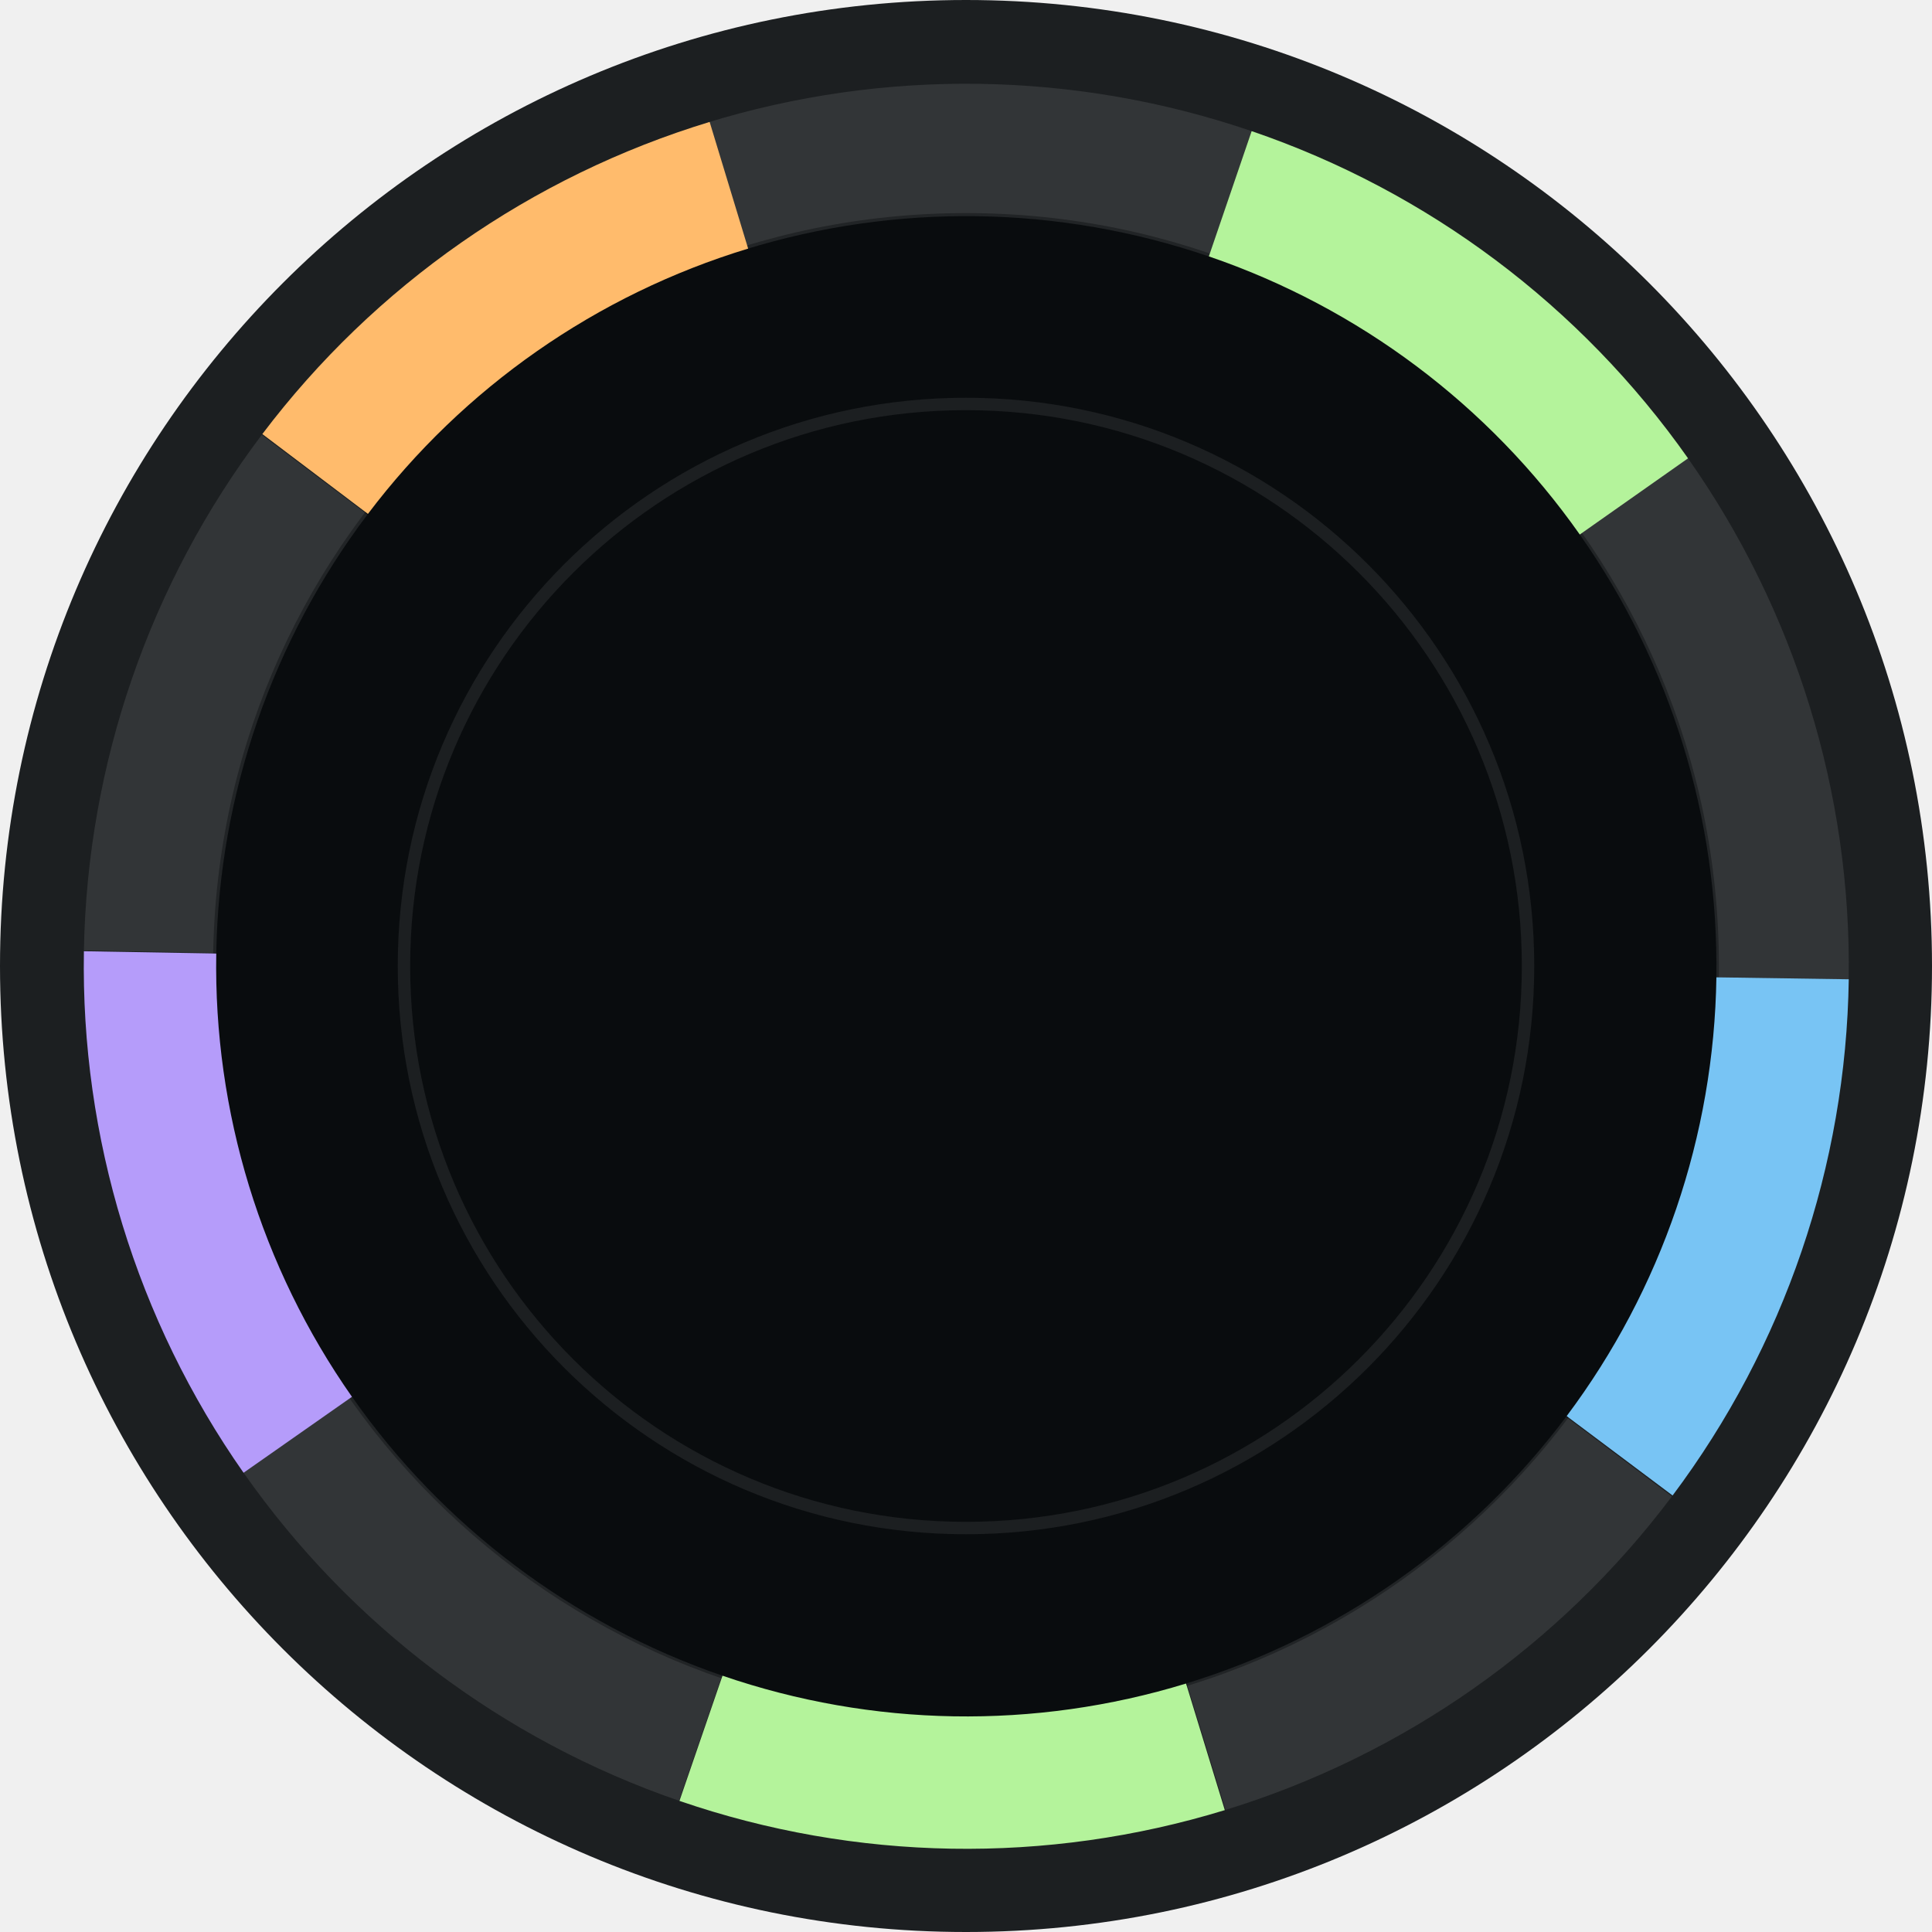
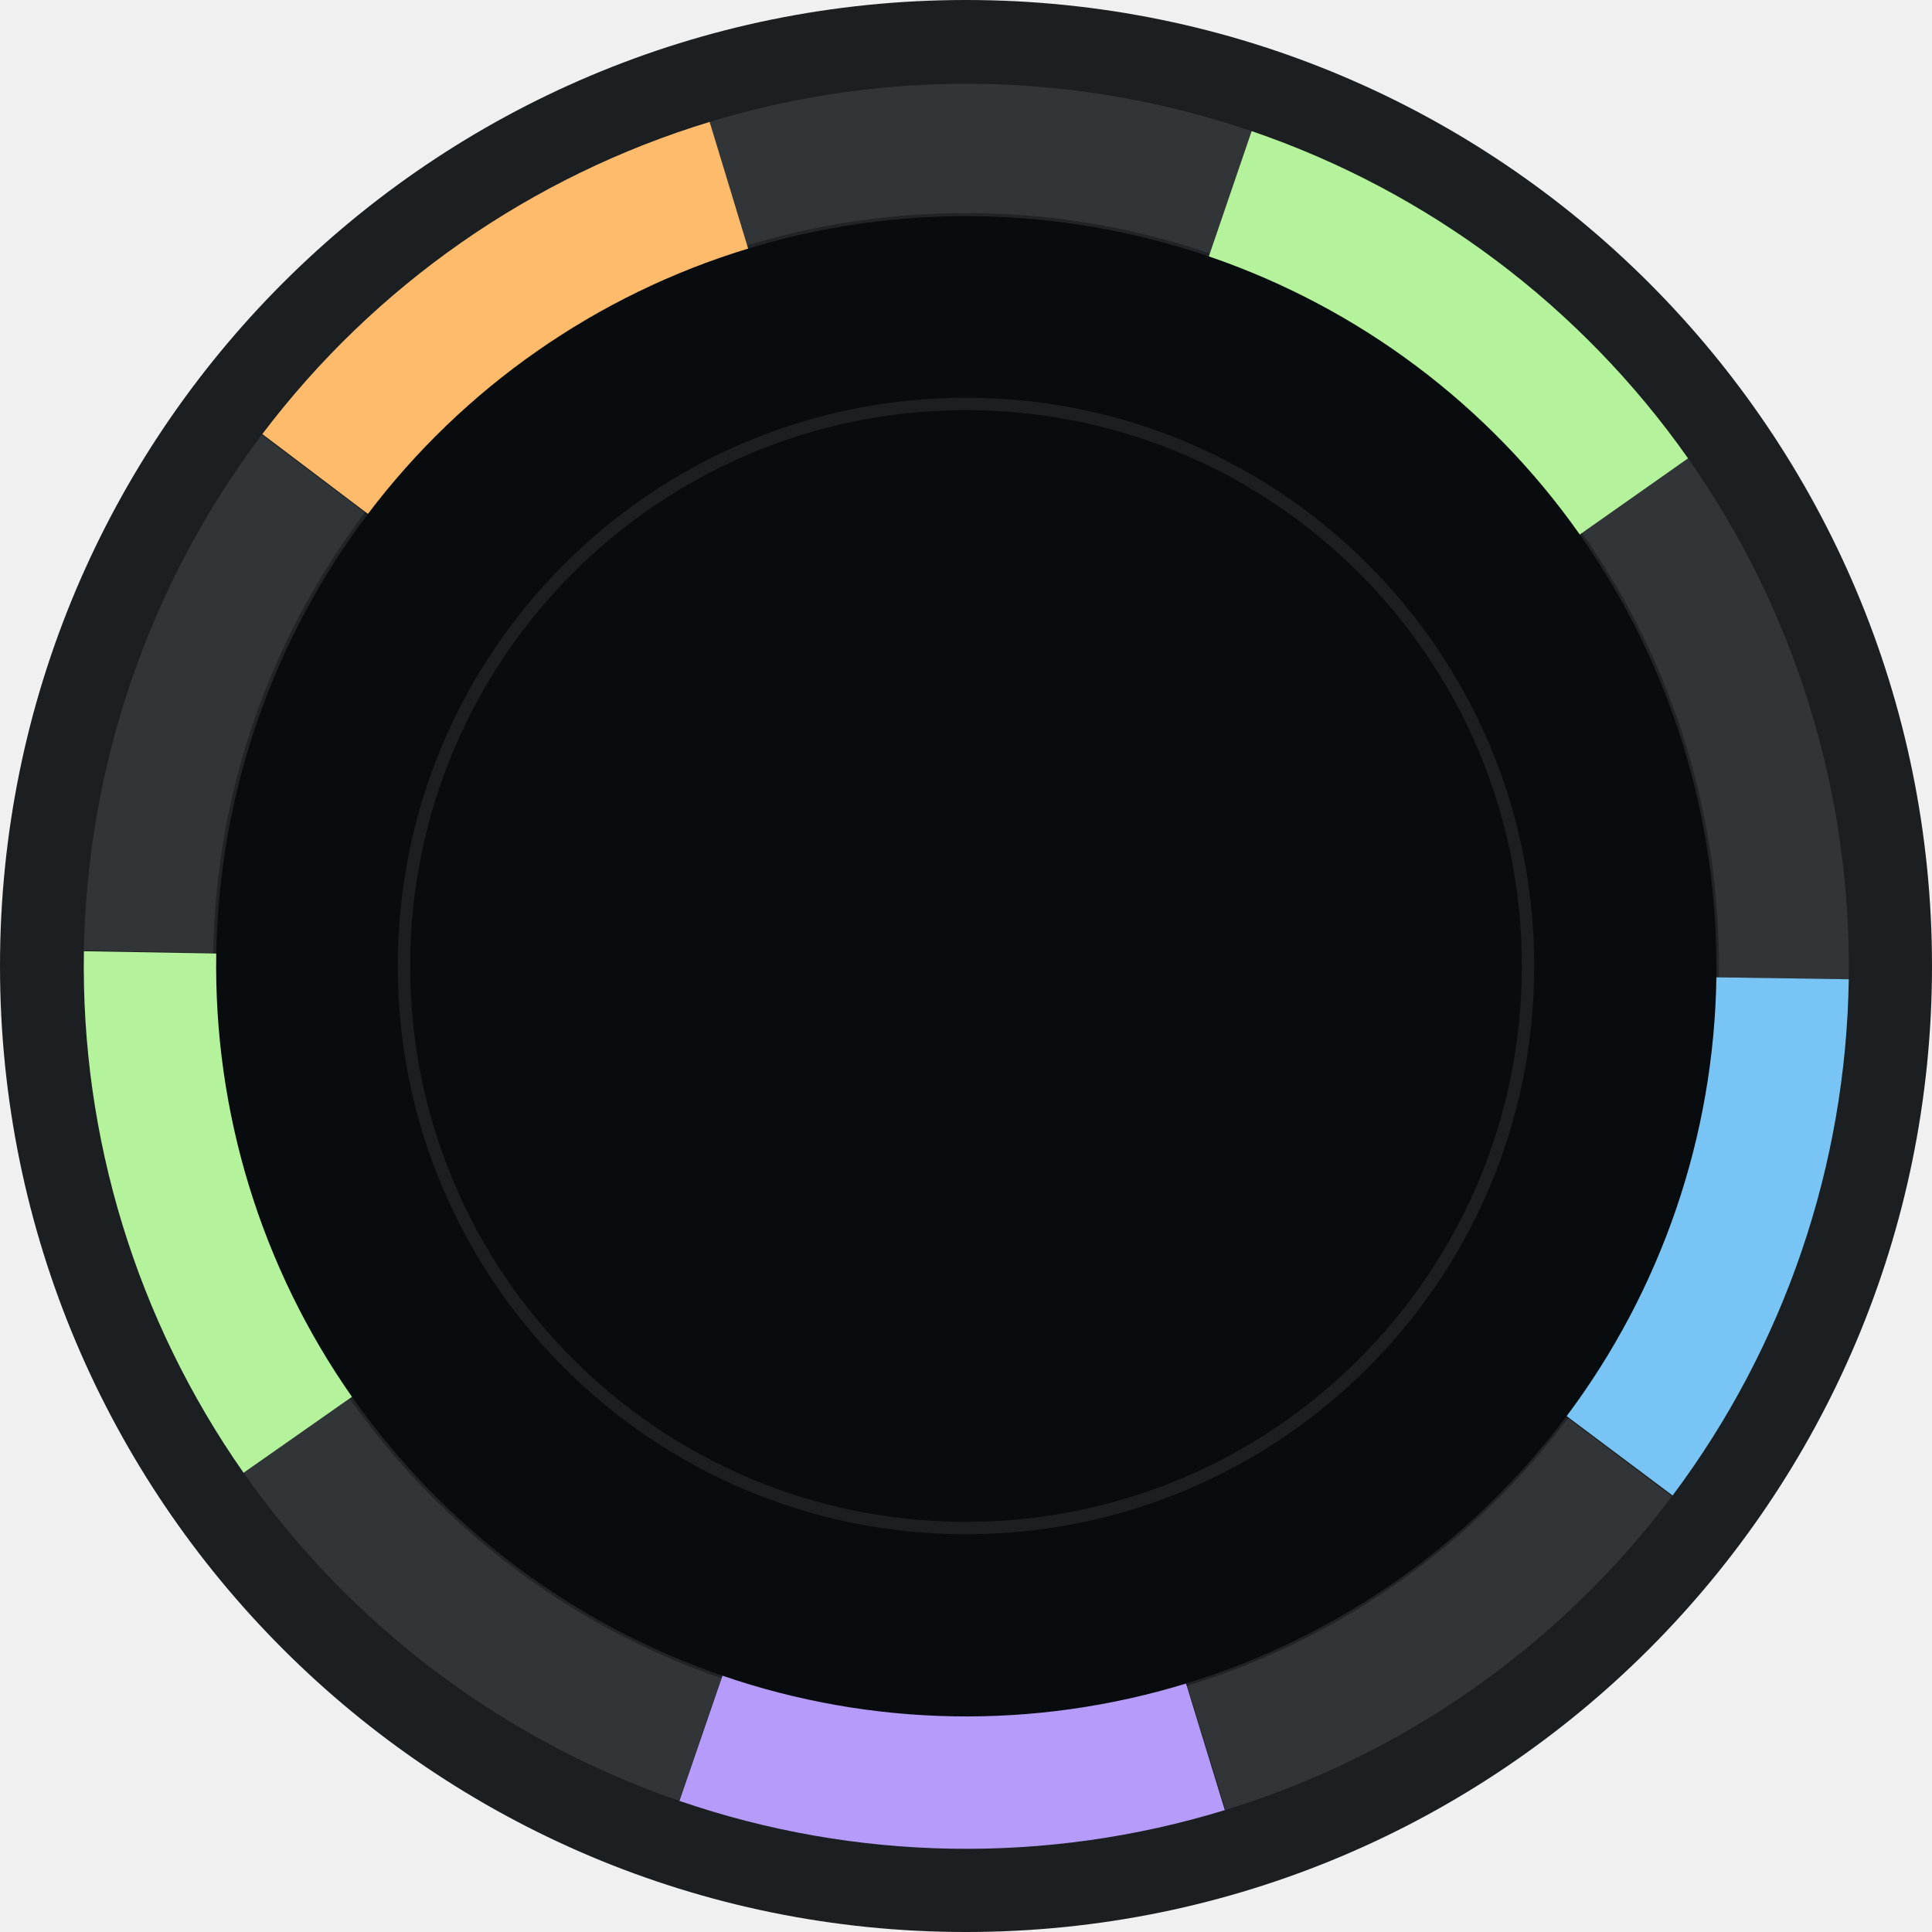
<svg xmlns="http://www.w3.org/2000/svg" width="136" height="136" viewBox="0 0 136 136" fill="none">
  <circle cx="68" cy="68" r="68" fill="#1C1F21" />
  <circle cx="68" cy="68" r="53" fill="#090C0E" />
  <path d="M49.712 8.655C62.249 4.788 75.688 4.99 88.103 9.231L85.091 18.049C74.538 14.445 63.114 14.273 52.458 17.56L49.712 8.655Z" fill="white" fill-opacity="0.1" />
  <path d="M88.107 9.23C100.522 13.472 111.276 21.535 118.827 32.263L111.206 37.627C104.788 28.507 95.647 21.654 85.094 18.048L88.107 9.23Z" fill="#B4F39B" />
  <path d="M118.813 32.248C126.367 42.974 130.331 55.817 130.138 68.935L120.82 68.797C120.984 57.647 117.615 46.731 111.194 37.613L118.813 32.248Z" fill="white" fill-opacity="0.1" />
  <path d="M130.141 68.934C129.948 82.053 125.607 94.773 117.74 105.272L110.282 99.684C116.969 90.76 120.659 79.948 120.823 68.797L130.141 68.934Z" fill="#78C4F4" />
  <path d="M117.692 105.336C109.812 115.825 98.813 123.55 86.272 127.404L83.535 118.496C94.195 115.22 103.543 108.654 110.242 99.738L117.692 105.336Z" fill="white" fill-opacity="0.1" />
-   <path d="M86.219 127.421C73.675 131.263 60.236 131.035 47.829 126.771L50.858 117.958C61.404 121.583 72.827 121.776 83.49 118.51L86.219 127.421Z" fill="#B4F39B" />
+   <path d="M86.219 127.421C73.675 131.263 60.236 131.035 47.829 126.771L50.858 117.958C61.404 121.583 72.827 121.776 83.49 118.51L86.219 127.421Z" fill="#B59CFA" />
  <path d="M47.796 126.761C35.392 122.489 24.658 114.4 17.133 103.653L24.767 98.308C31.163 107.443 40.286 114.319 50.83 117.95L47.796 126.761Z" fill="white" fill-opacity="0.1" />
-   <path d="M17.145 103.673C9.616 92.929 5.682 80.077 5.906 66.96L15.223 67.119C15.033 78.269 18.377 89.193 24.776 98.326L17.145 103.673Z" fill="#B59CFA" />
+   <path d="M17.145 103.673C9.616 92.929 5.682 80.077 5.906 66.96L15.223 67.119C15.033 78.269 18.377 89.193 24.776 98.326L17.145 103.673Z" fill="#B4F39B" />
  <path d="M5.906 66.906C6.142 53.789 10.525 41.083 18.427 30.61L25.866 36.222C19.15 45.124 15.424 55.924 15.223 67.074L5.906 66.906Z" fill="white" fill-opacity="0.1" />
  <path d="M18.467 30.555C26.379 20.09 37.402 12.399 49.954 8.583L52.664 17.499C41.995 20.742 32.626 27.28 25.9 36.175L18.467 30.555Z" fill="#FFBB6C" />
  <circle cx="68" cy="68" r="39.564" stroke="white" stroke-opacity="0.08" stroke-width="0.873" />
</svg>
